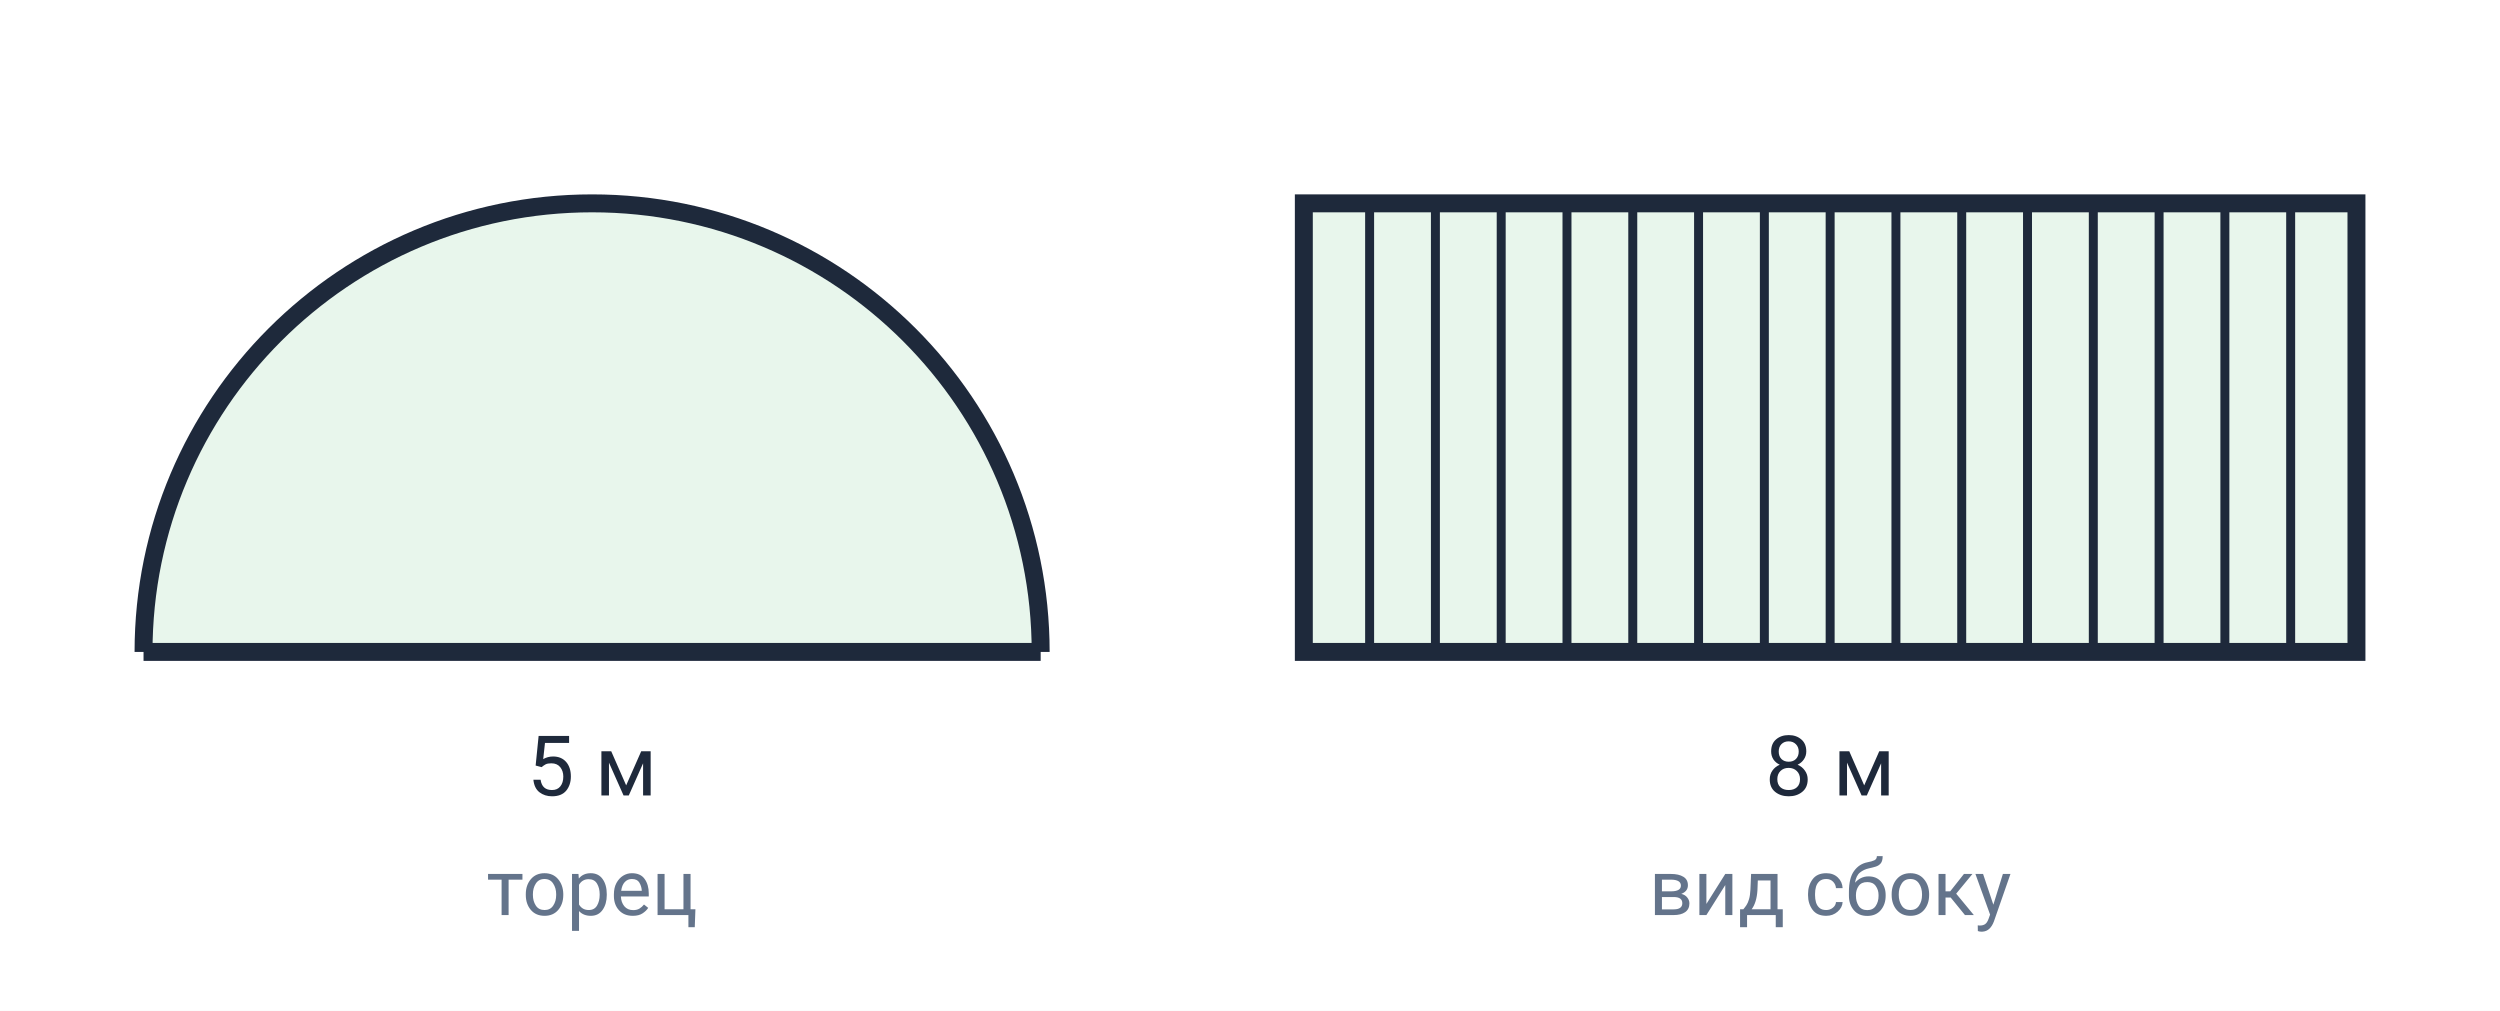
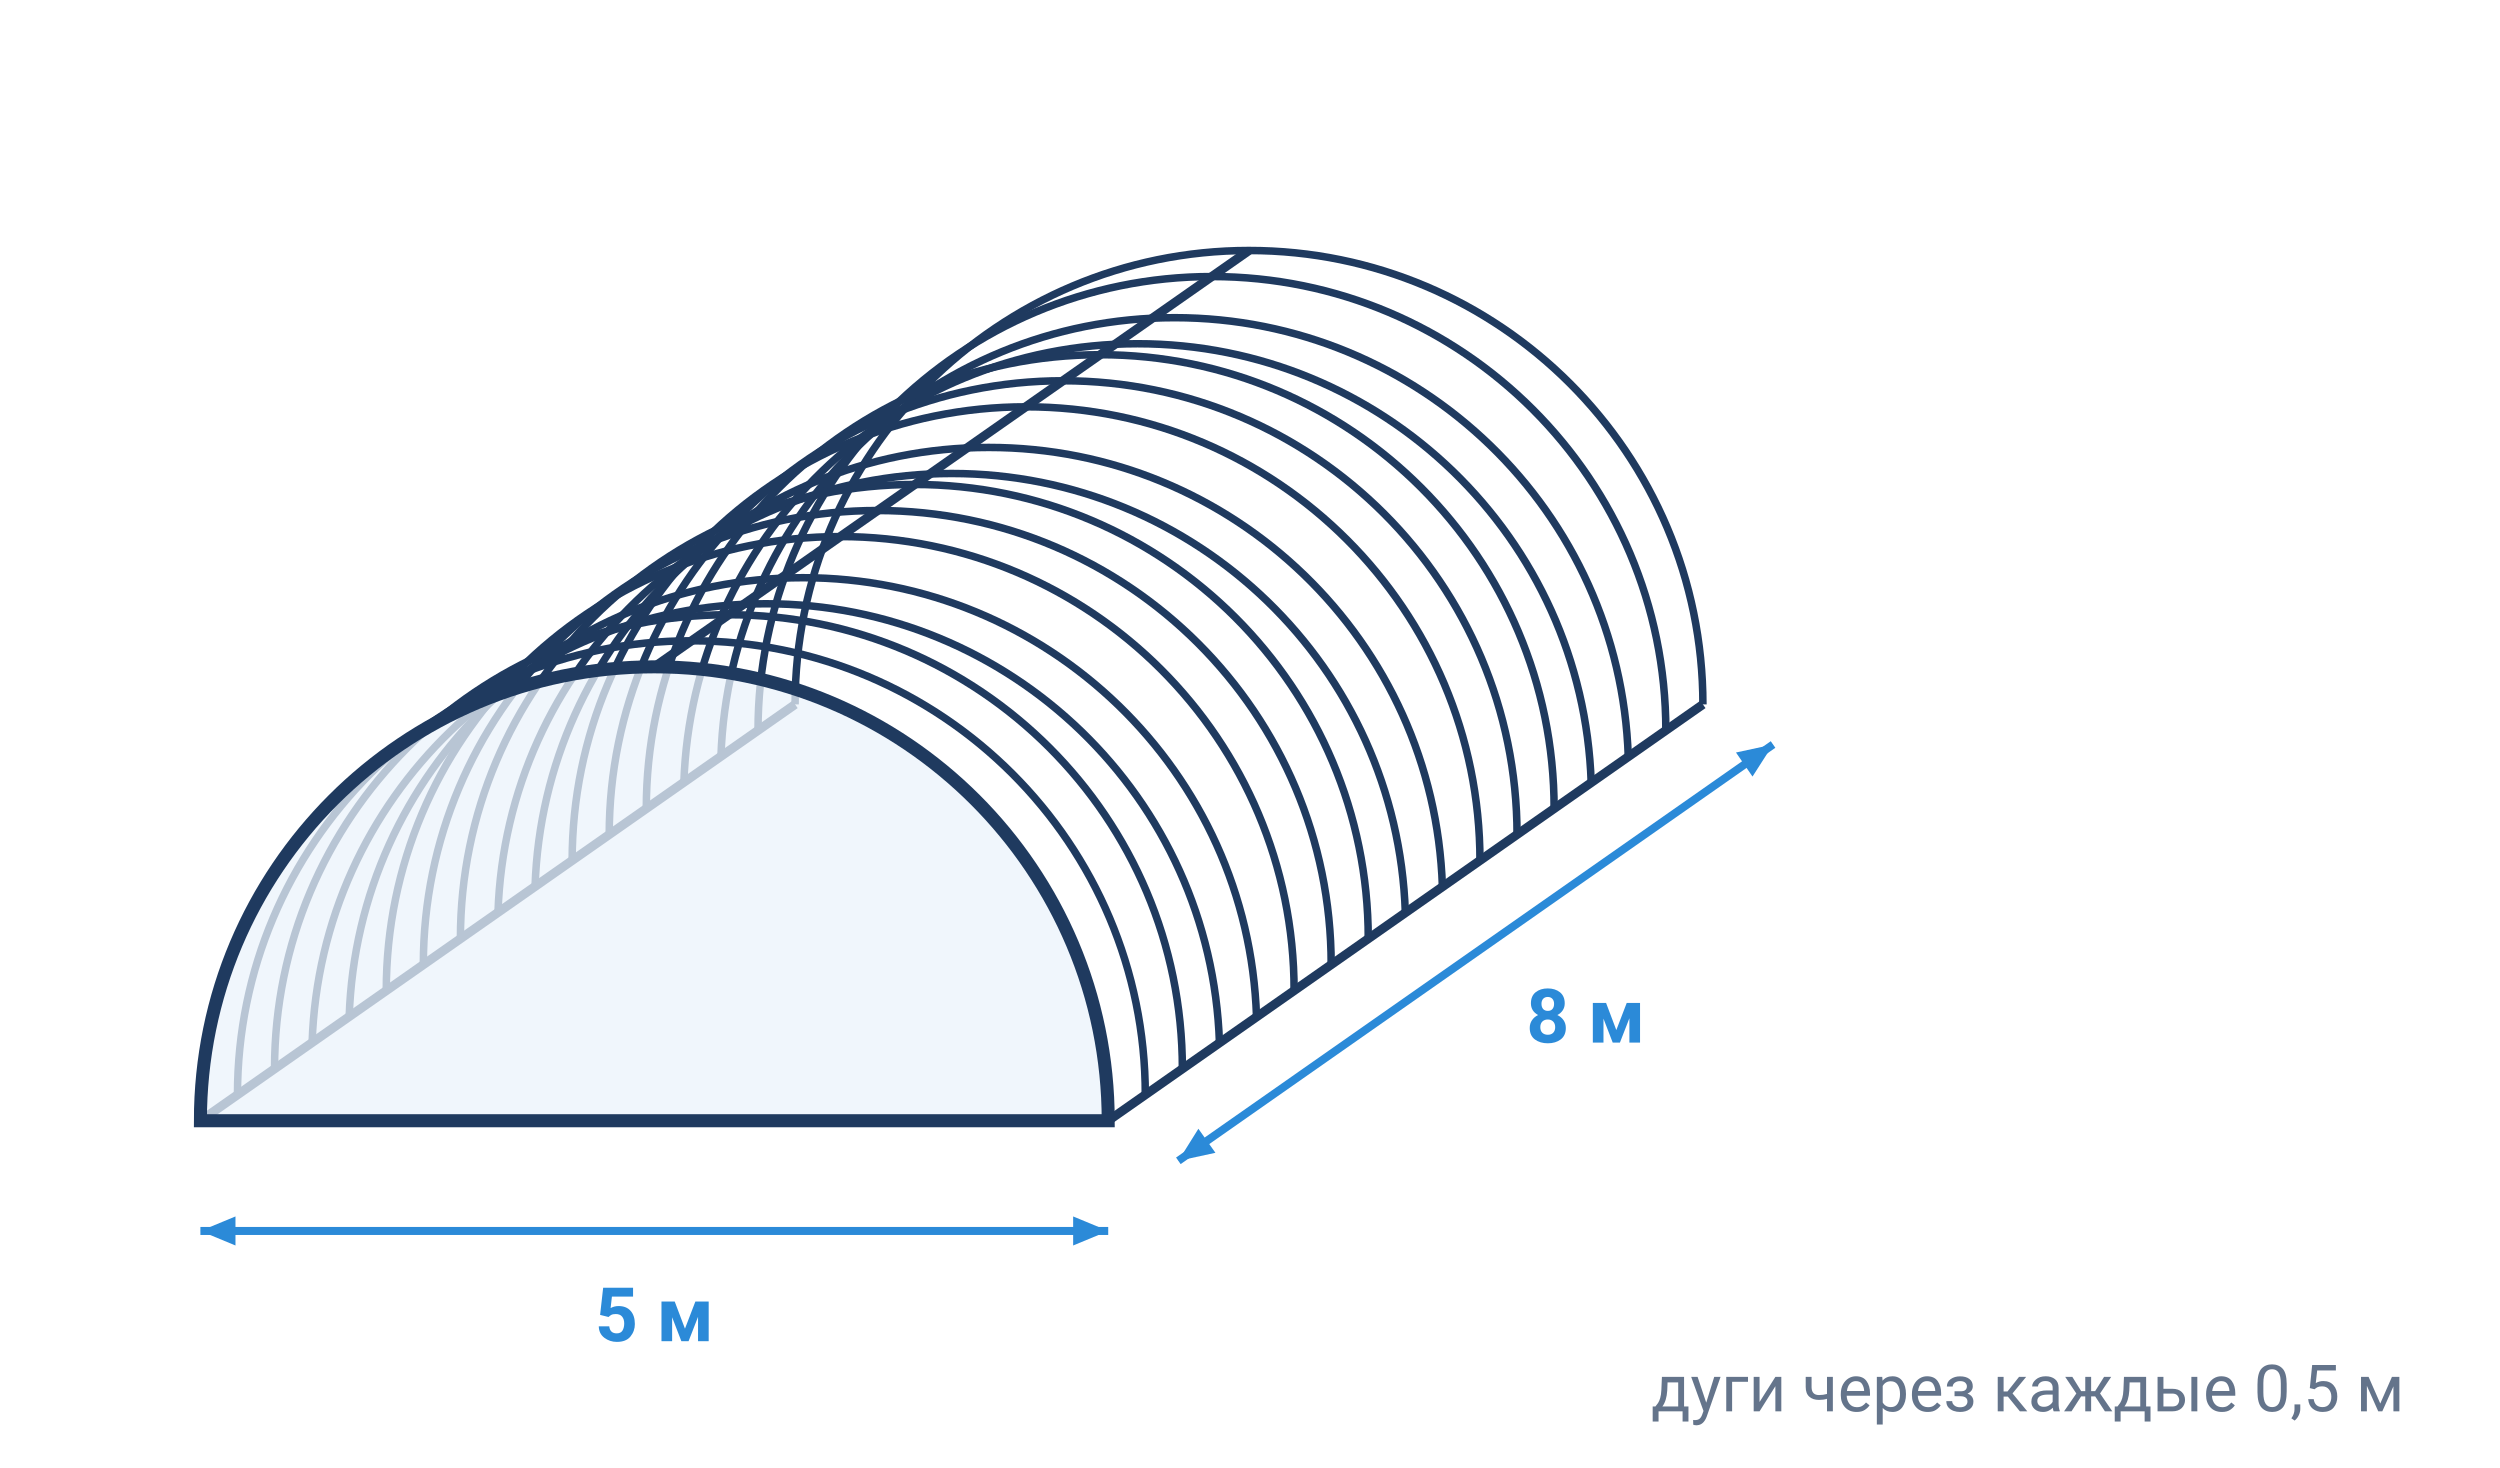
- <svg xmlns="http://www.w3.org/2000/svg" viewBox="0 0 418 169" width="418" height="169">
-   <rect width="418" height="169" fill="white" />
-   <path d="M24,109.0 A75.0,75.0 0 0 1 174,109.0" fill="#e8f6ec" stroke="#1e293b" stroke-width="3" />
-   <line x1="24" y1="109.0" x2="174" y2="109.0" stroke="#1e293b" stroke-width="3" />
-   <text x="99.0" y="133.0" font-size="14" text-anchor="middle" fill="#1e293b" font-weight="normal" font-family="-apple-system,Segoe UI,Roboto,Arial,sans-serif">5 м</text>
-   <text x="99.0" y="153.0" font-size="13" text-anchor="middle" fill="#64748b" font-weight="normal" font-family="-apple-system,Segoe UI,Roboto,Arial,sans-serif">торец</text>
-   <rect x="218.0" y="34.0" width="176.0" height="75.0" fill="#e8f6ec" stroke="#1e293b" stroke-width="3" />
-   <line x1="218.0" y1="34" x2="218.0" y2="109.0" stroke="#1e293b" stroke-width="1.5" />
-   <line x1="229.0" y1="34" x2="229.0" y2="109.0" stroke="#1e293b" stroke-width="1.5" />
-   <line x1="240.0" y1="34" x2="240.0" y2="109.0" stroke="#1e293b" stroke-width="1.5" />
-   <line x1="251.0" y1="34" x2="251.0" y2="109.0" stroke="#1e293b" stroke-width="1.5" />
-   <line x1="262.0" y1="34" x2="262.0" y2="109.0" stroke="#1e293b" stroke-width="1.5" />
-   <line x1="273.0" y1="34" x2="273.0" y2="109.0" stroke="#1e293b" stroke-width="1.5" />
-   <line x1="284.0" y1="34" x2="284.0" y2="109.0" stroke="#1e293b" stroke-width="1.5" />
-   <line x1="295.0" y1="34" x2="295.0" y2="109.0" stroke="#1e293b" stroke-width="1.5" />
-   <line x1="306.0" y1="34" x2="306.0" y2="109.0" stroke="#1e293b" stroke-width="1.5" />
-   <line x1="317.0" y1="34" x2="317.0" y2="109.0" stroke="#1e293b" stroke-width="1.5" />
-   <line x1="328.0" y1="34" x2="328.0" y2="109.0" stroke="#1e293b" stroke-width="1.5" />
-   <line x1="339.0" y1="34" x2="339.0" y2="109.0" stroke="#1e293b" stroke-width="1.5" />
-   <line x1="350.0" y1="34" x2="350.0" y2="109.0" stroke="#1e293b" stroke-width="1.5" />
-   <line x1="361.0" y1="34" x2="361.0" y2="109.0" stroke="#1e293b" stroke-width="1.5" />
-   <line x1="372.0" y1="34" x2="372.0" y2="109.0" stroke="#1e293b" stroke-width="1.5" />
-   <line x1="383.0" y1="34" x2="383.0" y2="109.0" stroke="#1e293b" stroke-width="1.5" />
-   <line x1="394.0" y1="34" x2="394.0" y2="109.0" stroke="#1e293b" stroke-width="1.5" />
-   <text x="306.0" y="133.0" font-size="14" text-anchor="middle" fill="#1e293b" font-weight="normal" font-family="-apple-system,Segoe UI,Roboto,Arial,sans-serif">8 м</text>
-   <text x="306.0" y="153.0" font-size="13" text-anchor="middle" fill="#64748b" font-weight="normal" font-family="-apple-system,Segoe UI,Roboto,Arial,sans-serif">вид сбоку</text>
+ <svg xmlns="http://www.w3.org/2000/svg" viewBox="0 0 499 293" width="499" height="293">
+   <rect width="499" height="293" fill="white" />
+   <rect width="500" height="294" fill="white" />
+   <path d="M158.7,140.6 A90.6,90.6 0 0 1 339.9,140.6" fill="none" stroke="#1f3a5f" stroke-width="1.5" />
+   <path d="M151.3,145.8 A90.6,90.6 0 0 1 332.5,145.8" fill="none" stroke="#1f3a5f" stroke-width="1.5" />
+   <path d="M143.9,151.0 A90.6,90.6 0 0 1 325.0,151.0" fill="none" stroke="#1f3a5f" stroke-width="1.5" />
+   <path d="M136.5,156.2 A90.6,90.6 0 0 1 317.6,156.2" fill="none" stroke="#1f3a5f" stroke-width="1.5" />
+   <path d="M129.0,161.4 A90.6,90.6 0 0 1 310.2,161.4" fill="none" stroke="#1f3a5f" stroke-width="1.5" />
+   <path d="M121.6,166.6 A90.6,90.6 0 0 1 302.8,166.6" fill="none" stroke="#1f3a5f" stroke-width="1.5" />
+   <path d="M114.2,171.8 A90.6,90.6 0 0 1 295.4,171.8" fill="none" stroke="#1f3a5f" stroke-width="1.5" />
+   <path d="M106.8,176.9 A90.6,90.6 0 0 1 287.9,176.9" fill="none" stroke="#1f3a5f" stroke-width="1.5" />
+   <path d="M99.4,182.1 A90.6,90.6 0 0 1 280.5,182.1" fill="none" stroke="#1f3a5f" stroke-width="1.5" />
+   <path d="M91.9,187.3 A90.6,90.6 0 0 1 273.1,187.3" fill="none" stroke="#1f3a5f" stroke-width="1.5" />
+   <path d="M84.5,192.5 A90.6,90.6 0 0 1 265.7,192.5" fill="none" stroke="#1f3a5f" stroke-width="1.5" />
+   <path d="M77.1,197.7 A90.6,90.6 0 0 1 258.3,197.7" fill="none" stroke="#1f3a5f" stroke-width="1.5" />
+   <path d="M69.7,202.9 A90.6,90.6 0 0 1 250.8,202.9" fill="none" stroke="#1f3a5f" stroke-width="1.5" />
+   <path d="M62.3,208.1 A90.6,90.6 0 0 1 243.4,208.1" fill="none" stroke="#1f3a5f" stroke-width="1.5" />
+   <path d="M54.8,213.3 A90.6,90.6 0 0 1 236.0,213.3" fill="none" stroke="#1f3a5f" stroke-width="1.5" />
+   <path d="M47.4,218.5 A90.6,90.6 0 0 1 228.6,218.5" fill="none" stroke="#1f3a5f" stroke-width="1.5" />
+   <line x1="40.0" y1="223.7" x2="158.7" y2="140.6" stroke="#1f3a5f" stroke-width="1.8" stroke-linecap="butt" />
+   <line x1="221.2" y1="223.7" x2="339.9" y2="140.6" stroke="#1f3a5f" stroke-width="1.8" stroke-linecap="butt" />
+   <line x1="130.6" y1="133.1" x2="249.3" y2="50.0" stroke="#1f3a5f" stroke-width="1.8" stroke-linecap="butt" />
+   <path d="M40.0,223.7 A90.6,90.6 0 0 1 221.2,223.7 Z" fill="#eaf2fb" fill-opacity=".75" stroke="#1f3a5f" stroke-width="2.6" />
+   <line x1="40.0" y1="245.7" x2="221.2" y2="245.7" stroke="#2b8ad8" stroke-width="1.6" stroke-linecap="butt" />
+   <polygon points="221.2,245.7 214.2,248.6 214.2,242.8" fill="#2b8ad8" />
+   <polygon points="40.0,245.7 47.0,242.8 47.0,248.6" fill="#2b8ad8" />
+   <text x="130.6" y="267.7" font-size="15" text-anchor="middle" fill="#2b8ad8" font-weight="bold" font-family="-apple-system,Segoe UI,Roboto,Arial,sans-serif">5 м</text>
+   <line x1="235.2" y1="231.7" x2="353.9" y2="148.6" stroke="#2b8ad8" stroke-width="1.6" stroke-linecap="butt" />
+   <polygon points="353.9,148.6 349.8,155.0 346.5,150.2" fill="#2b8ad8" />
+   <polygon points="235.2,231.7 239.2,225.3 242.6,230.1" fill="#2b8ad8" />
+   <text x="316.5" y="208.1" font-size="15" text-anchor="middle" fill="#2b8ad8" font-weight="bold" font-family="-apple-system,Segoe UI,Roboto,Arial,sans-serif">8 м</text>
+   <text x="479.9" y="281.7" font-size="13" text-anchor="end" fill="#64748b" font-weight="normal" font-family="-apple-system,Segoe UI,Roboto,Arial,sans-serif">дуги через каждые 0,5 м</text>
</svg>
